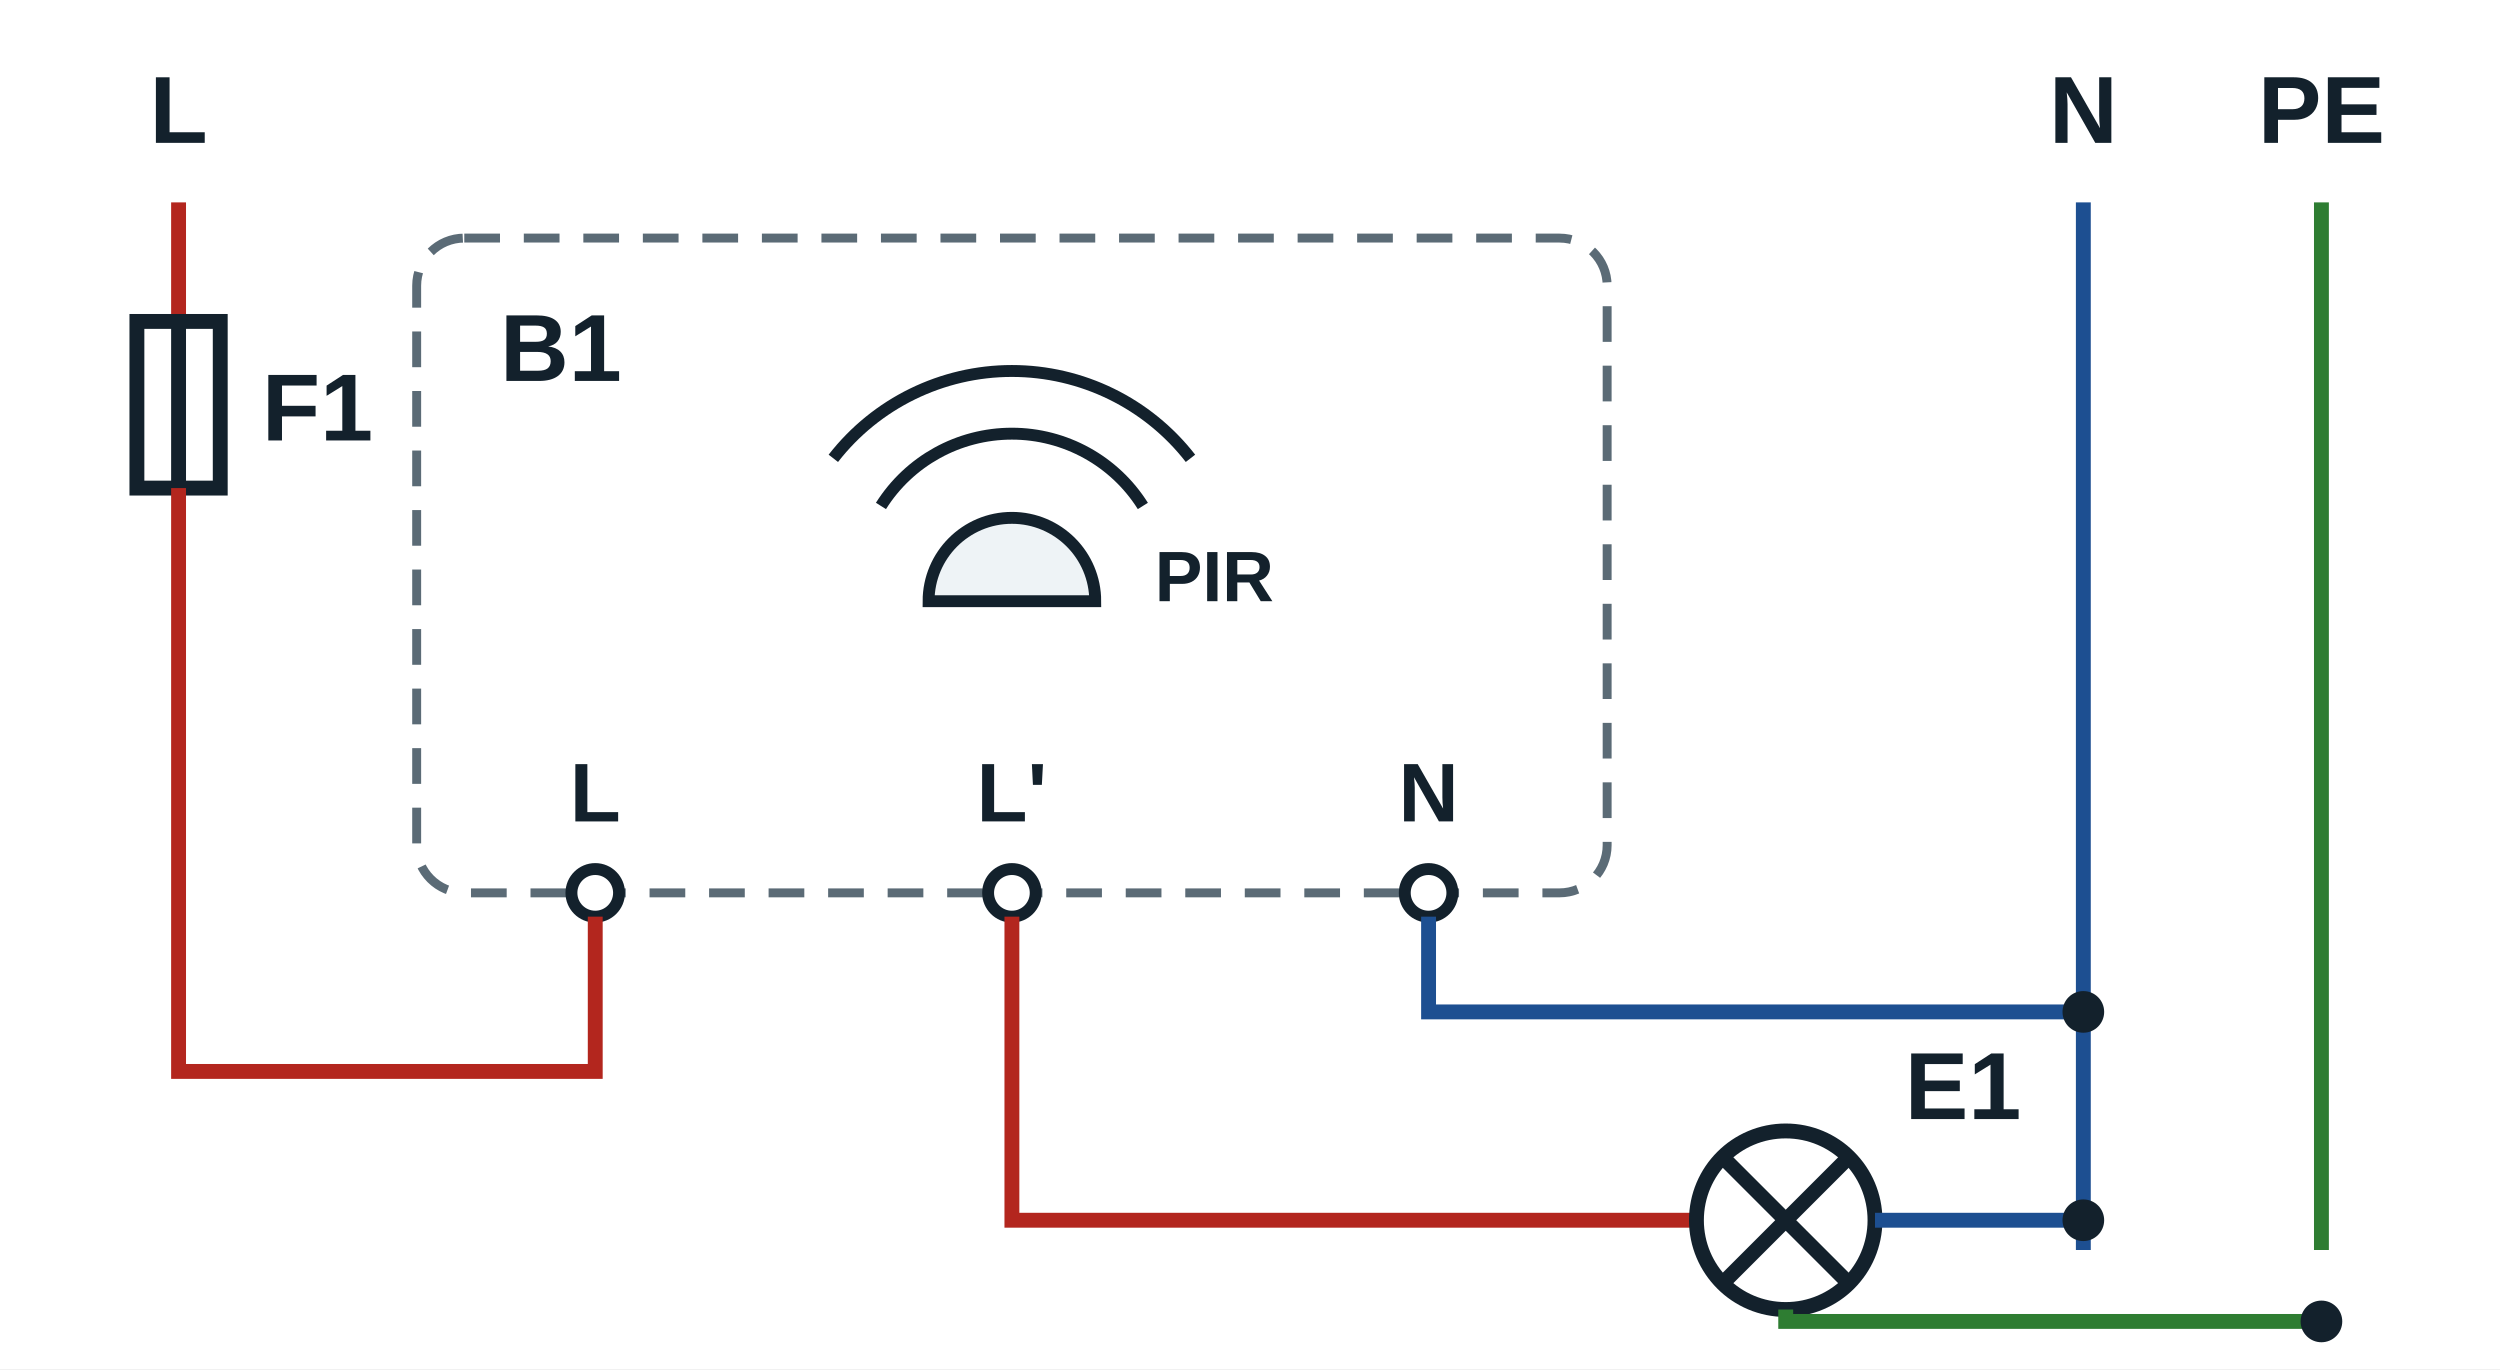
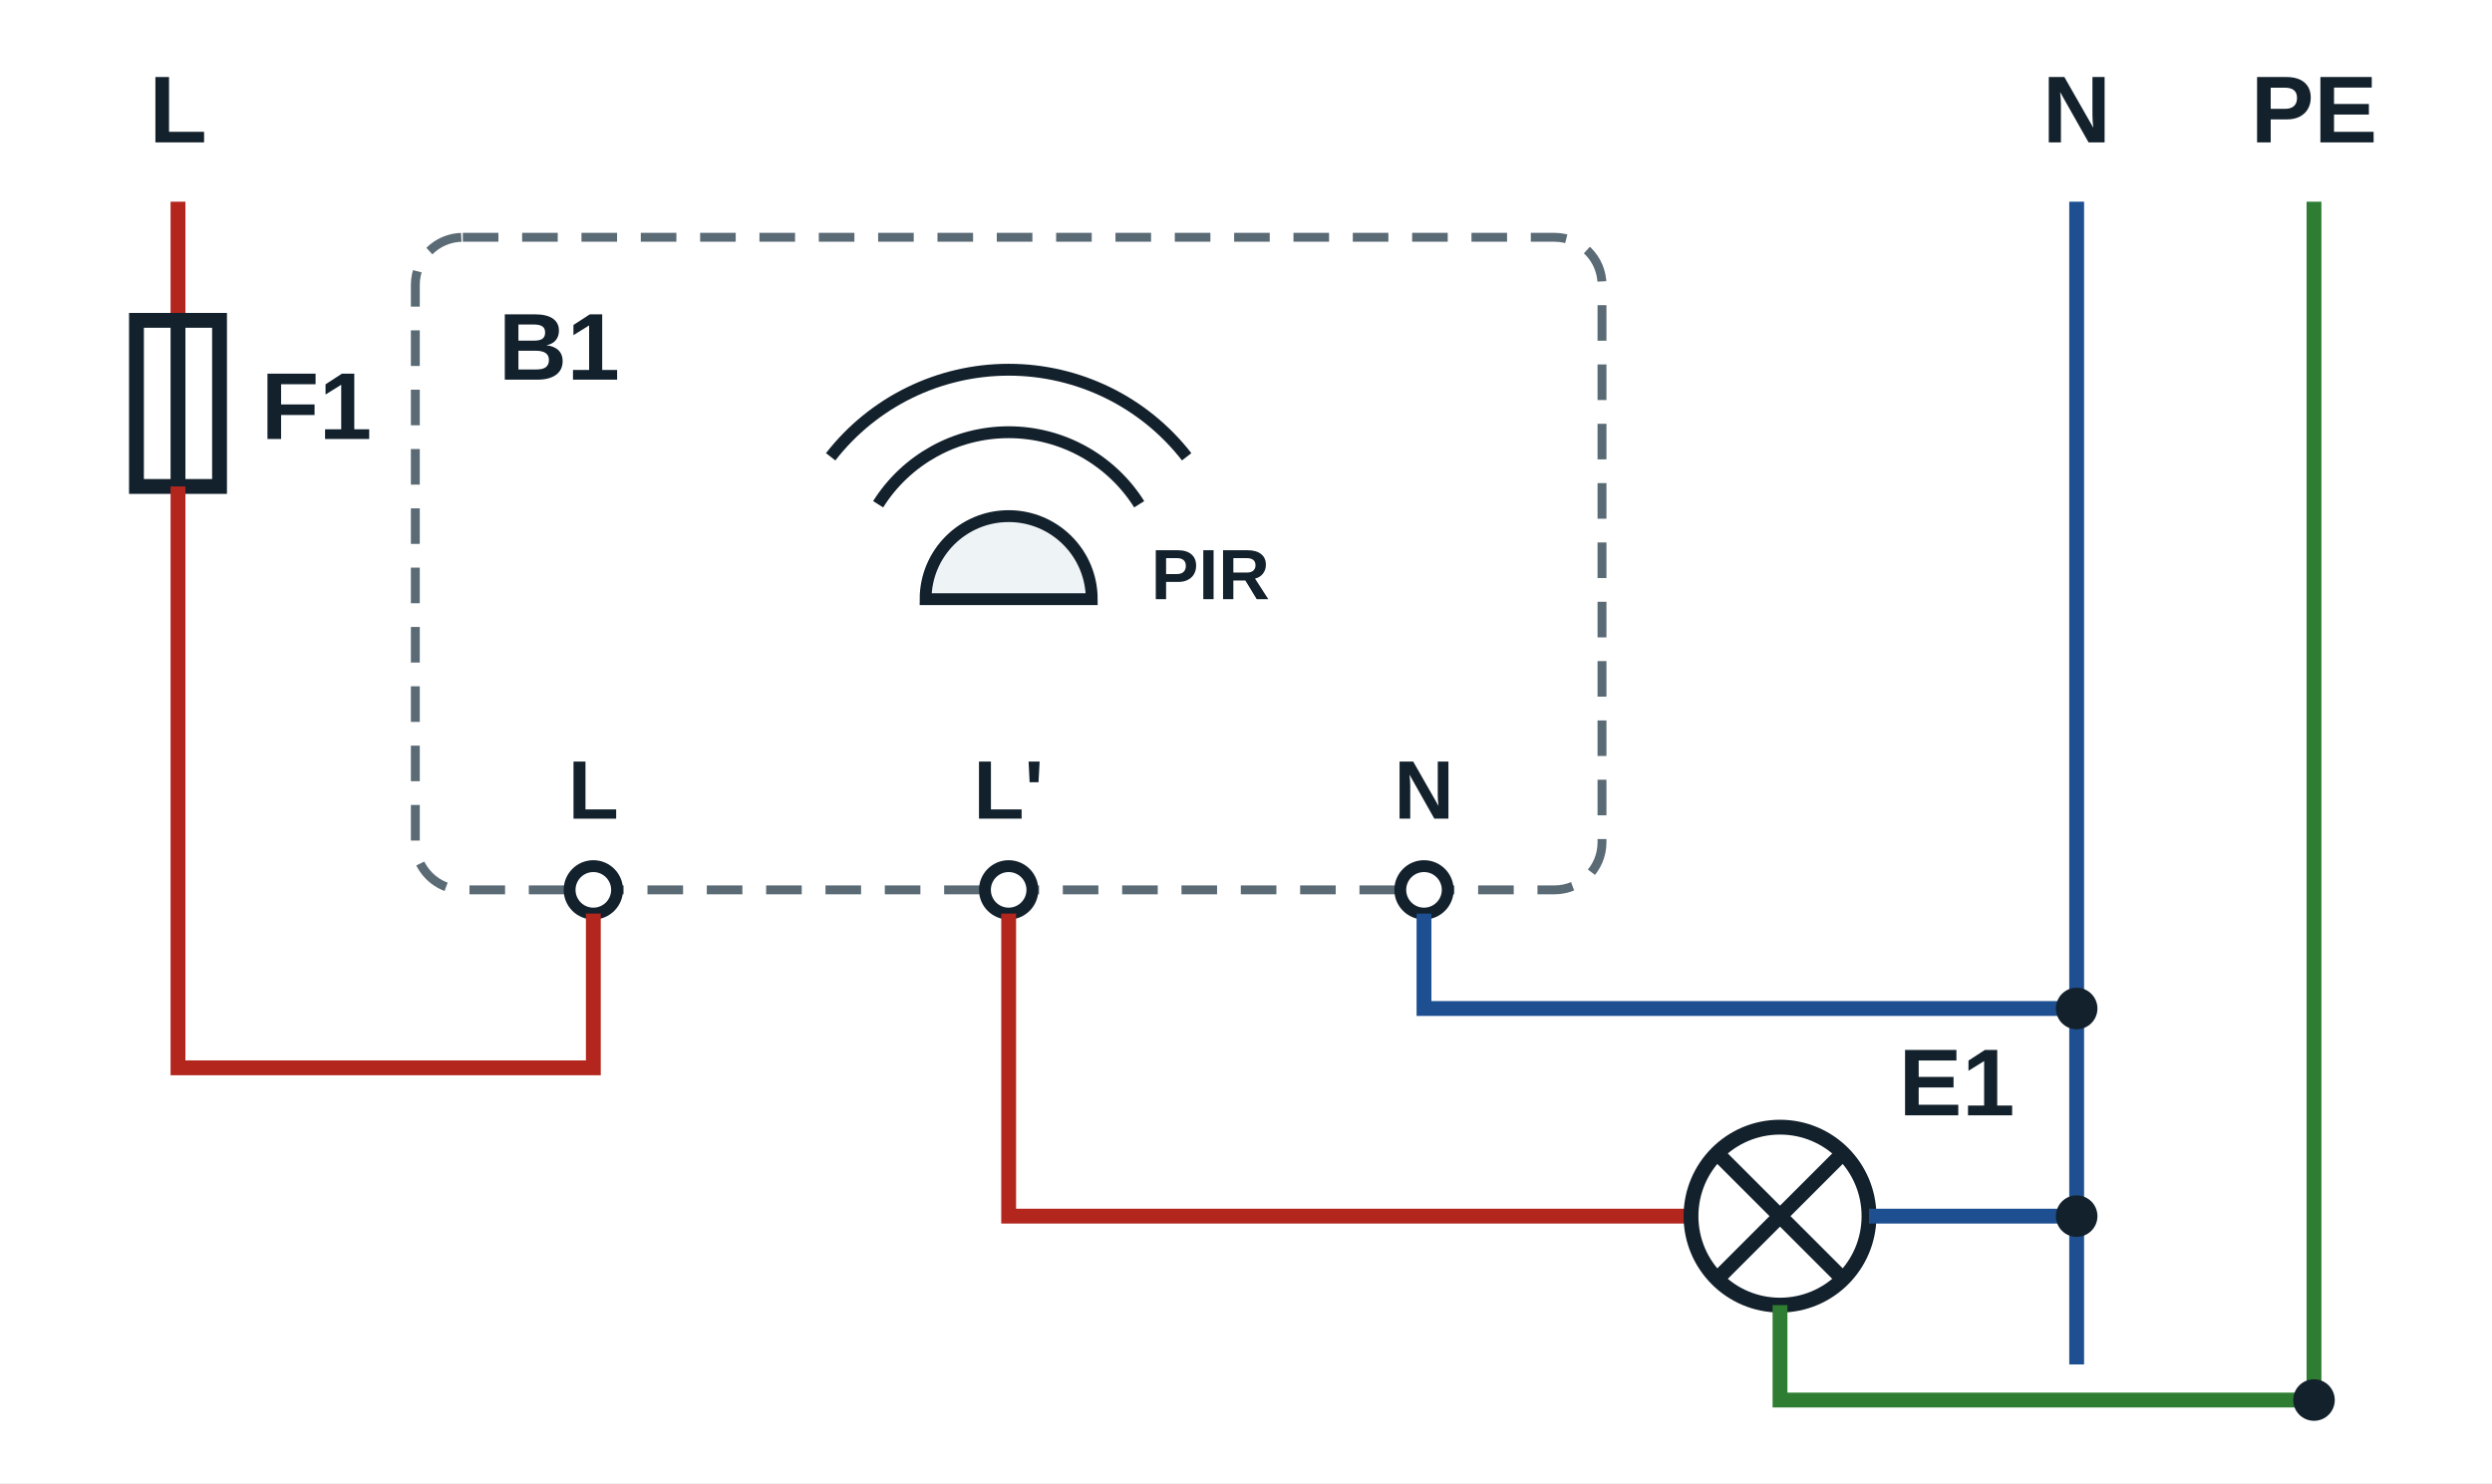
- <svg xmlns="http://www.w3.org/2000/svg" viewBox="0 0 420 230" font-family="Arial, sans-serif">
-   <rect width="420" height="230" fill="#fff" />
+ <svg xmlns="http://www.w3.org/2000/svg" viewBox="0 0 420 250" font-family="Arial, sans-serif">
+   <rect width="420" height="250" fill="#fff" />
  <text x="30" y="24" font-size="16" text-anchor="middle" fill="#13212c" font-weight="bold">L</text>
  <text x="350" y="24" font-size="16" text-anchor="middle" fill="#13212c" font-weight="bold">N</text>
  <text x="390" y="24" font-size="16" text-anchor="middle" fill="#13212c" font-weight="bold">PE</text>
-   <path d="M350 34V210" fill="none" stroke="#1d4f91" stroke-width="2.5" />
-   <path d="M390 34V210" fill="none" stroke="#2e7d32" stroke-width="2.5" />
+   <path d="M350 34V230" fill="none" stroke="#1d4f91" stroke-width="2.5" />
+   <path d="M390 34V236" fill="none" stroke="#2e7d32" stroke-width="2.5" />
  <path d="M30 34V54" fill="none" stroke="#b3261e" stroke-width="2.5" />
  <rect x="23" y="54" width="14" height="28" fill="#fff" stroke="#13212c" stroke-width="2.5" />
  <path d="M30 54V82" fill="none" stroke="#13212c" stroke-width="2.5" />
  <text x="44" y="74" font-size="16" text-anchor="start" fill="#13212c" font-weight="bold">F1</text>
  <rect x="70" y="40" width="200" height="110" rx="8" fill="none" stroke="#5b6b76" stroke-width="1.5" stroke-dasharray="6 4" />
  <text x="84" y="64" font-size="16" text-anchor="start" fill="#13212c" font-weight="bold">B1</text>
  <path d="M156 101A14 14 0 0 1 184 101Z" fill="#eef3f6" stroke="#13212c" stroke-width="2" />
  <path d="M148 85A26 26 0 0 1 192 85" fill="none" stroke="#13212c" stroke-width="2" />
  <path d="M140 77A38 38 0 0 1 200 77" fill="none" stroke="#13212c" stroke-width="2" />
  <text x="194" y="101" font-size="12" text-anchor="start" fill="#13212c" font-weight="bold">PIR</text>
  <circle cx="100" cy="150" r="4" fill="#fff" stroke="#13212c" stroke-width="2" />
  <text x="100" y="138" font-size="14" text-anchor="middle" fill="#13212c" font-weight="bold">L</text>
  <circle cx="170" cy="150" r="4" fill="#fff" stroke="#13212c" stroke-width="2" />
  <text x="170" y="138" font-size="14" text-anchor="middle" fill="#13212c" font-weight="bold">L'</text>
  <circle cx="240" cy="150" r="4" fill="#fff" stroke="#13212c" stroke-width="2" />
  <text x="240" y="138" font-size="14" text-anchor="middle" fill="#13212c" font-weight="bold">N</text>
  <path d="M30 82V180H100V154" fill="none" stroke="#b3261e" stroke-width="2.5" />
  <path d="M240 154V170H350" fill="none" stroke="#1d4f91" stroke-width="2.5" />
  <circle cx="350" cy="170" r="3.5" fill="#13212c" />
  <path d="M170 154V205H285" fill="none" stroke="#b3261e" stroke-width="2.5" />
  <circle cx="300" cy="205" r="15" fill="#fff" stroke="#13212c" stroke-width="2.5" />
  <path d="M289.5 194.5L310.5 215.5M310.5 194.5L289.5 215.5" fill="none" stroke="#13212c" stroke-width="2.5" />
  <text x="320" y="188" font-size="16" text-anchor="start" fill="#13212c" font-weight="bold">E1</text>
  <path d="M315 205H350" fill="none" stroke="#1d4f91" stroke-width="2.5" />
  <circle cx="350" cy="205" r="3.5" fill="#13212c" />
-   <path d="M300 220V222H390" fill="none" stroke="#2e7d32" stroke-width="2.5" />
-   <circle cx="390" cy="222" r="3.5" fill="#13212c" />
+   <path d="M300 220V236H390" fill="none" stroke="#2e7d32" stroke-width="2.5" />
+   <circle cx="390" cy="236" r="3.5" fill="#13212c" />
</svg>
